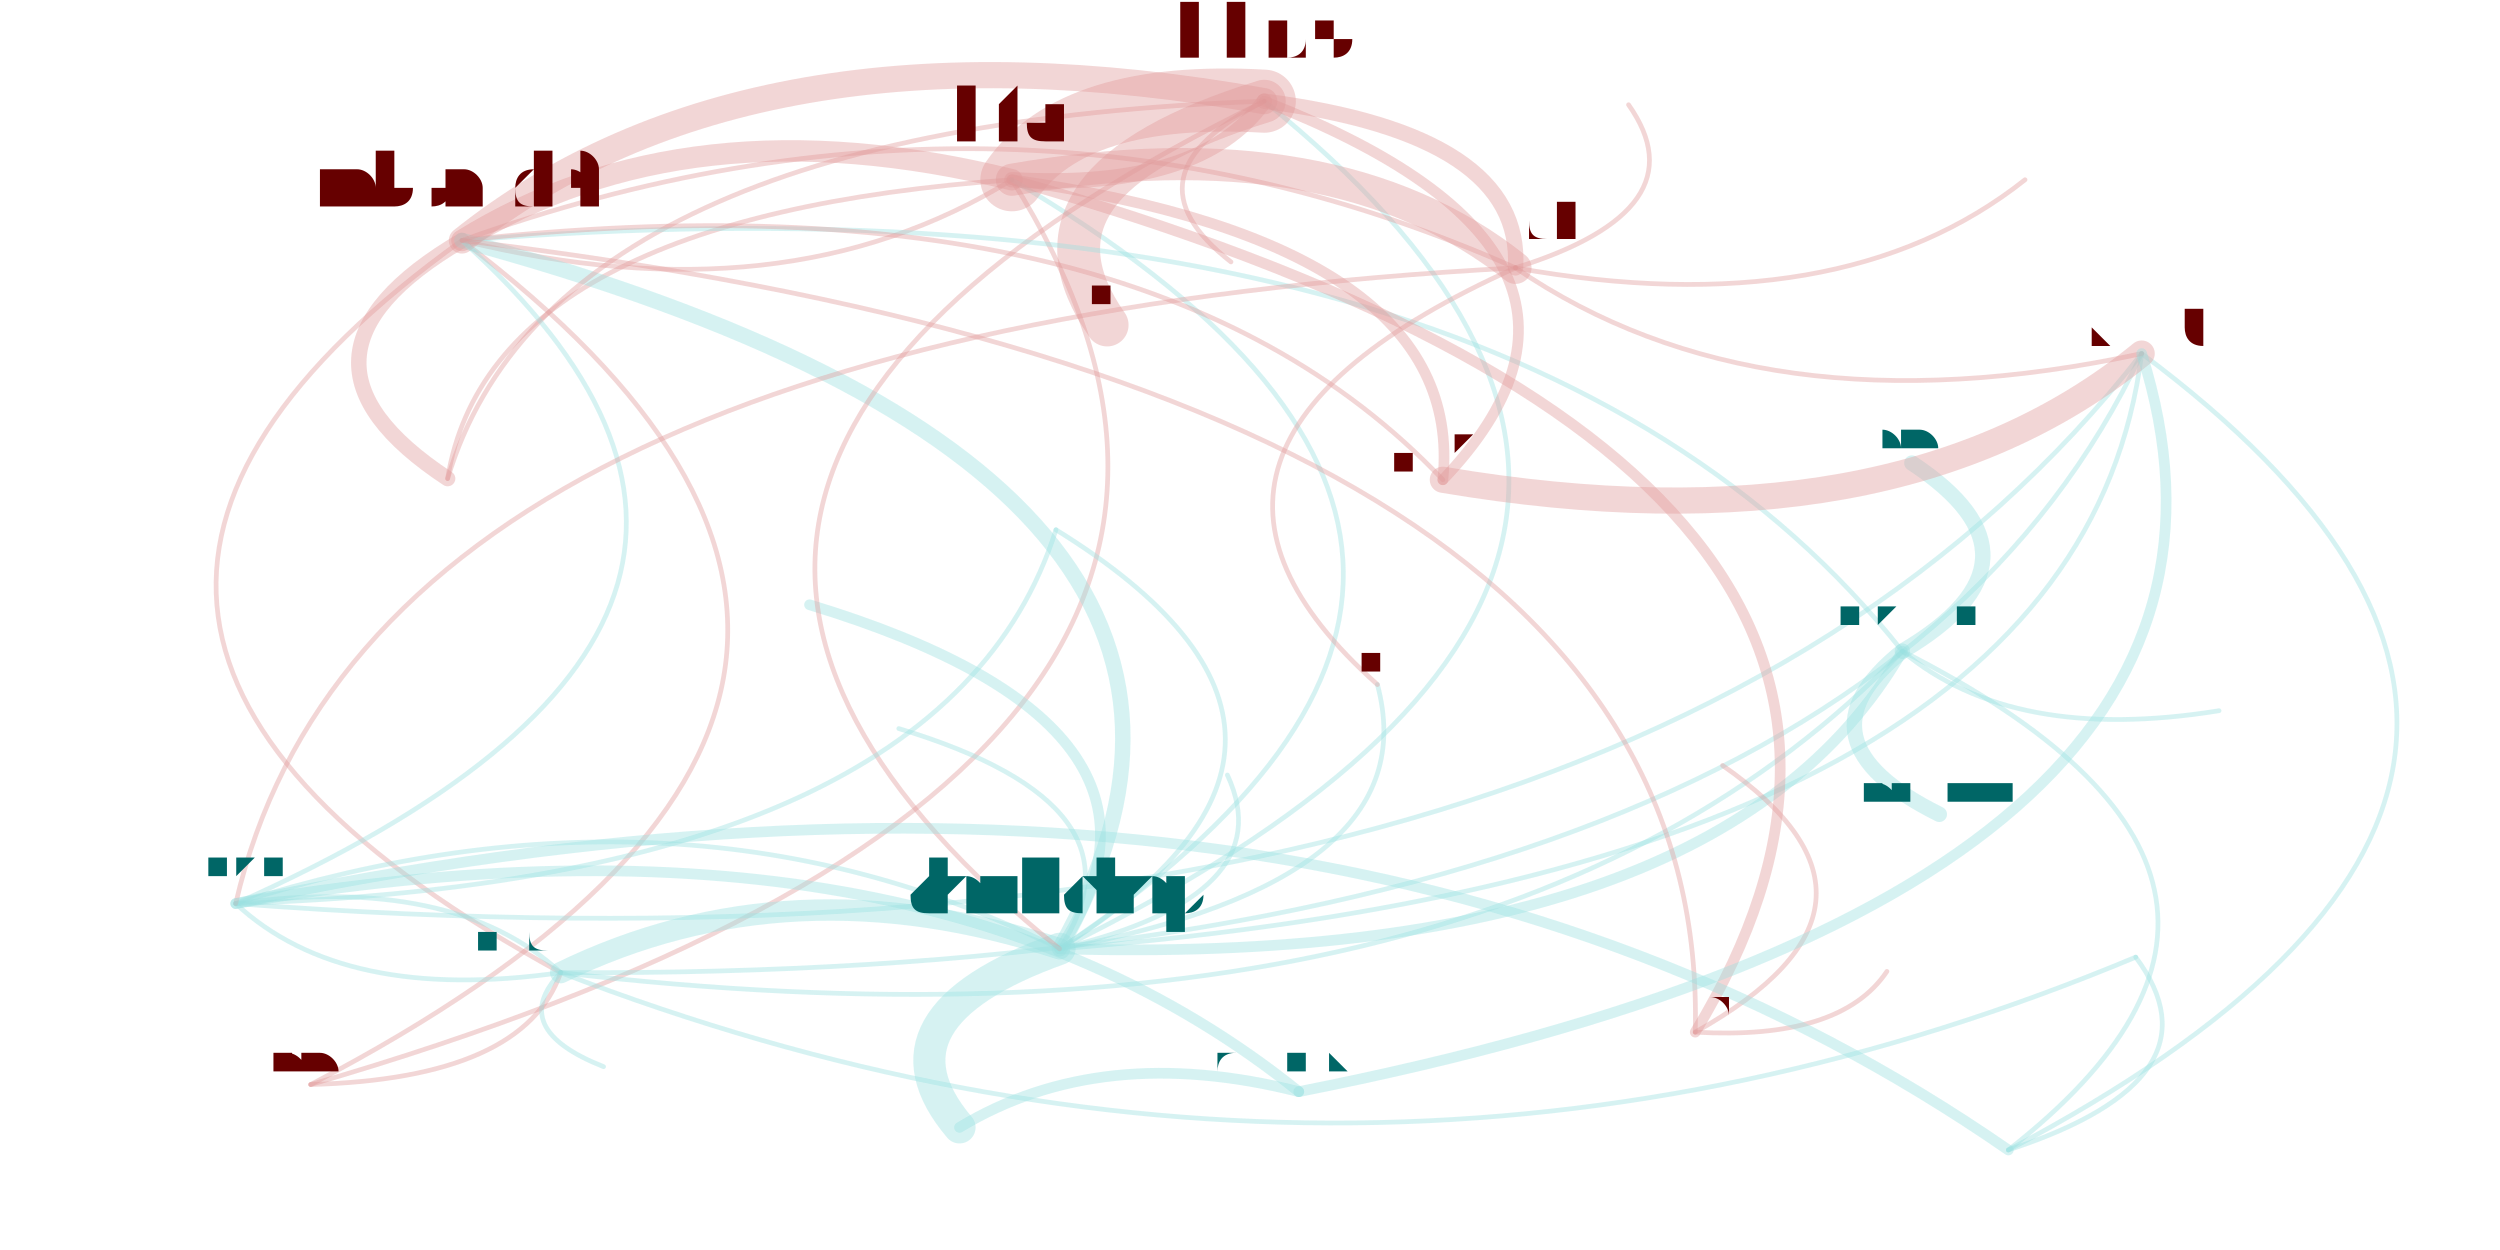
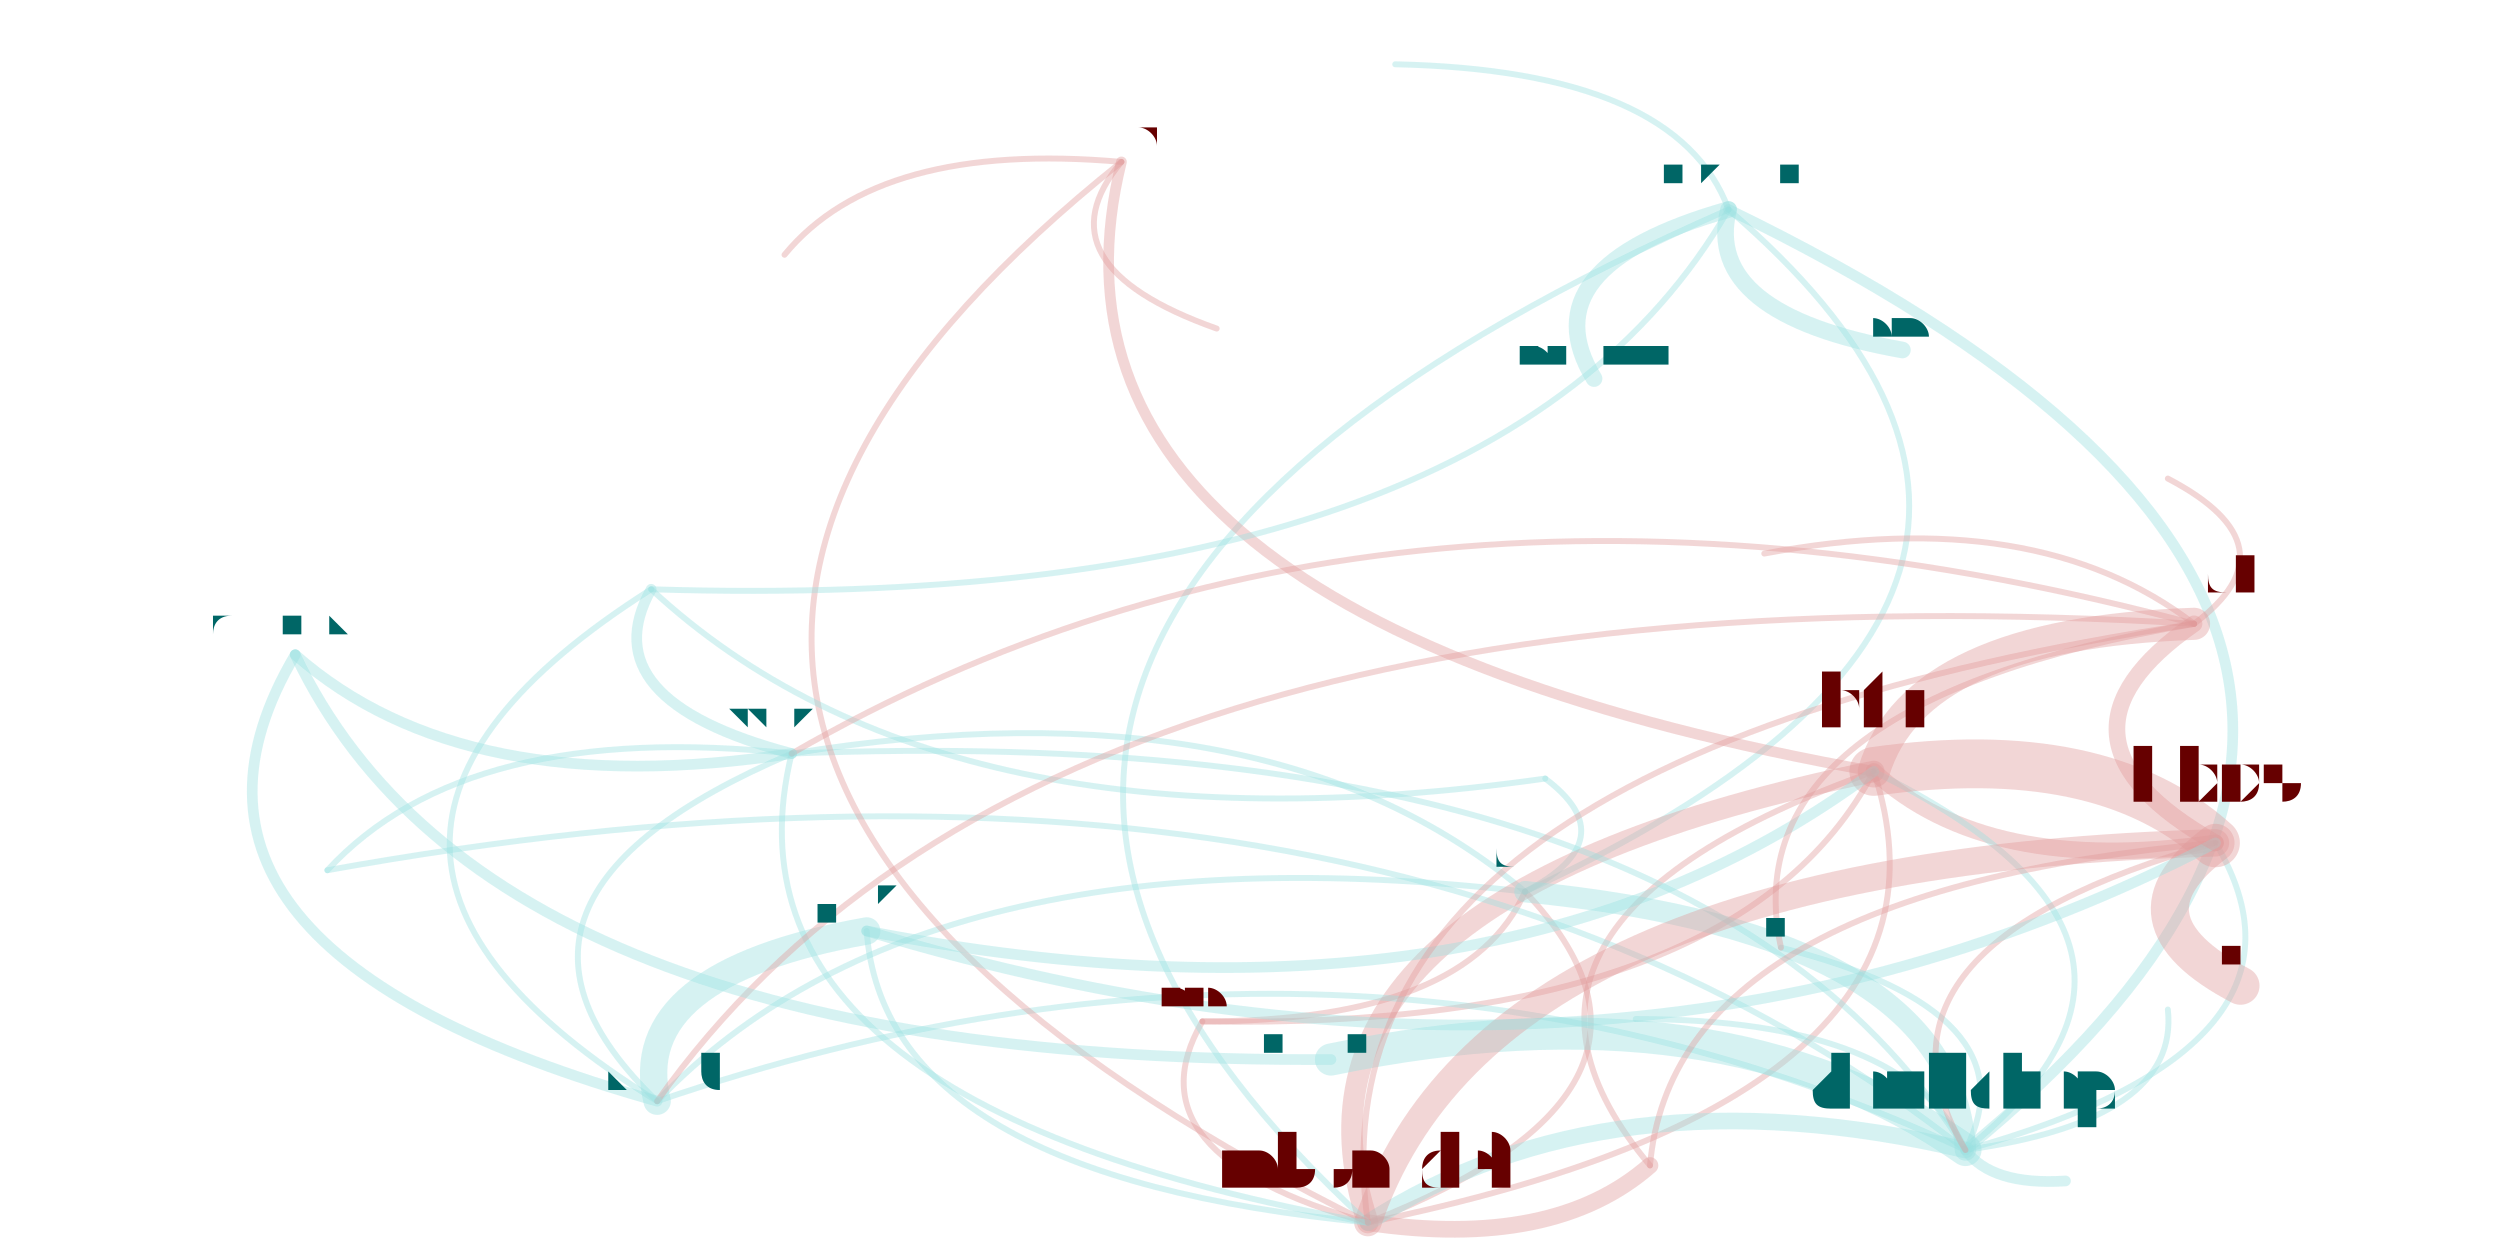
<svg xmlns="http://www.w3.org/2000/svg" width="4000" height="2000" viewBox="-0.025 -0.025 2.05 1.05">
  <style>
    path {
      fill: none;
      stroke-linecap: round;
      stroke-opacity: 0.4;
    }

    text {
      text-anchor: middle;
      alignment-baseline: hanging;
    }
  </style>
  <g opacity="0.4">
-     <path d="M0.211 0.886 Q0.841 0.557 0.338 0.177" stroke="hsl(0.0,100%,35%)" stroke-width="0.004" />
-     <path d="M0.211 0.886 Q0.390 0.881 0.421 0.792" stroke="hsl(0.0,100%,35%)" stroke-width="0.004" />
-     <path d="M0.211 0.886 Q1.113 0.624 0.800 0.126" stroke="hsl(0.0,100%,35%)" stroke-width="0.004" />
-     <path d="M0.338 0.177 Q0.171 0.275 0.326 0.377" stroke="hsl(0.0,100%,35%)" stroke-width="0.013" />
-     <path d="M0.338 0.177 Q0.609 0.244 0.800 0.126" stroke="hsl(0.0,100%,35%)" stroke-width="0.004" />
-     <path d="M0.338 0.177 Q-0.113 0.501 0.421 0.792" stroke="hsl(0.0,100%,35%)" stroke-width="0.004" />
-     <path d="M0.421 0.792 Q1.093 1.051 1.744 0.779" stroke="hsl(180.0,100%,35%)" stroke-width="0.004" />
-     <path d="M0.421 0.792 Q1.201 0.883 1.548 0.522" stroke="hsl(180.0,100%,35%)" stroke-width="0.004" />
-     <path d="M0.421 0.792 Q0.331 0.709 0.148 0.734" stroke="hsl(180.0,100%,35%)" stroke-width="0.004" />
-     <path d="M0.421 0.792 Q1.502 0.798 1.749 0.272" stroke="hsl(180.0,100%,35%)" stroke-width="0.004" />
-     <path d="M0.421 0.792 Q0.376 0.839 0.457 0.871" stroke="hsl(180.0,100%,35%)" stroke-width="0.004" />
-     <path d="M0.800 0.126 Q0.959 0.135 1.012 0.060" stroke="hsl(0.0,100%,35%)" stroke-width="0.013" />
-     <path d="M0.800 0.126 Q0.528 0.059 0.338 0.177" stroke="hsl(0.0,100%,35%)" stroke-width="0.018" />
-     <path d="M0.800 0.126 Q0.362 0.157 0.326 0.377" stroke="hsl(0.0,100%,35%)" stroke-width="0.004" />
-     <path d="M0.840 0.772 Q1.028 0.727 0.981 0.626" stroke="hsl(180.0,100%,35%)" stroke-width="0.004" />
-     <path d="M0.840 0.772 Q0.614 0.698 0.421 0.792" stroke="hsl(180.0,100%,35%)" stroke-width="0.018" />
-     <path d="M0.840 0.772 Q0.678 0.830 0.756 0.922" stroke="hsl(180.0,100%,35%)" stroke-width="0.027" />
-     <path d="M0.840 0.772 Q1.065 0.374 0.338 0.177" stroke="hsl(180.0,100%,35%)" stroke-width="0.013" />
-     <path d="M0.840 0.772 Q0.920 0.652 0.705 0.587" stroke="hsl(180.0,100%,35%)" stroke-width="0.004" />
-     <path d="M0.840 0.772 Q1.336 0.441 0.800 0.126" stroke="hsl(180.0,100%,35%)" stroke-width="0.004" />
-     <path d="M0.840 0.772 Q1.496 0.450 1.012 0.060" stroke="hsl(180.0,100%,35%)" stroke-width="0.004" />
-     <path d="M0.840 0.772 Q1.394 0.788 1.548 0.522" stroke="hsl(180.0,100%,35%)" stroke-width="0.009" />
-     <path d="M0.840 0.772 Q0.966 0.585 0.630 0.483" stroke="hsl(180.0,100%,35%)" stroke-width="0.009" />
-     <path d="M0.840 0.772 Q1.151 0.714 1.107 0.550" stroke="hsl(180.0,100%,35%)" stroke-width="0.004" />
-     <path d="M0.840 0.772 Q1.120 0.595 0.837 0.420" stroke="hsl(180.0,100%,35%)" stroke-width="0.004" />
-     <path d="M0.840 0.772 Q0.525 0.614 0.148 0.734" stroke="hsl(180.0,100%,35%)" stroke-width="0.004" />
-     <path d="M0.840 0.772 Q1.695 0.704 1.749 0.272" stroke="hsl(180.0,100%,35%)" stroke-width="0.004" />
-     <path d="M1.012 0.060 Q0.852 0.051 0.800 0.126" stroke="hsl(0.0,100%,35%)" stroke-width="0.053" />
-     <path d="M1.012 0.060 Q0.795 0.127 0.880 0.248" stroke="hsl(0.0,100%,35%)" stroke-width="0.036" />
-     <path d="M1.012 0.060 Q0.581 -0.017 0.338 0.177" stroke="hsl(0.0,100%,35%)" stroke-width="0.022" />
-     <path d="M1.012 0.060 Q0.415 0.081 0.326 0.377" stroke="hsl(0.0,100%,35%)" stroke-width="0.004" />
-     <path d="M1.012 0.060 Q0.356 0.381 0.840 0.772" stroke="hsl(0.0,100%,35%)" stroke-width="0.004" />
-     <path d="M1.012 0.060 Q0.890 0.122 0.984 0.195" stroke="hsl(0.0,100%,35%)" stroke-width="0.004" />
-     <path d="M1.548 0.522 Q1.454 0.597 1.579 0.659" stroke="hsl(180.0,100%,35%)" stroke-width="0.013" />
-     <path d="M1.548 0.522 Q1.679 0.445 1.556 0.364" stroke="hsl(180.0,100%,35%)" stroke-width="0.013" />
-     <path d="M1.548 0.522 Q1.641 0.600 1.814 0.572" stroke="hsl(180.0,100%,35%)" stroke-width="0.004" />
-     <path d="M1.548 0.522 Q1.219 0.107 0.338 0.177" stroke="hsl(180.0,100%,35%)" stroke-width="0.004" />
-     <path d="M0.148 0.734 Q1.319 0.823 1.749 0.272" stroke="hsl(180.0,100%,35%)" stroke-width="0.004" />
-     <path d="M0.148 0.734 Q0.744 0.715 0.837 0.420" stroke="hsl(180.0,100%,35%)" stroke-width="0.004" />
-     <path d="M0.148 0.734 Q0.238 0.818 0.421 0.792" stroke="hsl(180.0,100%,35%)" stroke-width="0.004" />
-     <path d="M0.148 0.734 Q0.689 0.493 0.338 0.177" stroke="hsl(180.0,100%,35%)" stroke-width="0.004" />
-     <path d="M1.374 0.842 Q1.660 0.370 0.800 0.126" stroke="hsl(0.0,100%,35%)" stroke-width="0.009" />
-     <path d="M1.374 0.842 Q1.496 0.849 1.535 0.791" stroke="hsl(0.0,100%,35%)" stroke-width="0.004" />
-     <path d="M1.374 0.842 Q1.565 0.735 1.397 0.618" stroke="hsl(0.0,100%,35%)" stroke-width="0.004" />
-     <path d="M1.374 0.842 Q1.388 0.302 0.338 0.177" stroke="hsl(0.0,100%,35%)" stroke-width="0.004" />
-     <path d="M1.637 0.941 Q1.820 0.881 1.744 0.779" stroke="hsl(180.0,100%,35%)" stroke-width="0.004" />
-     <path d="M1.637 0.941 Q1.058 0.540 0.148 0.734" stroke="hsl(180.0,100%,35%)" stroke-width="0.009" />
-     <path d="M1.637 0.941 Q1.927 0.714 1.548 0.522" stroke="hsl(180.0,100%,35%)" stroke-width="0.004" />
-     <path d="M1.637 0.941 Q2.228 0.629 1.749 0.272" stroke="hsl(180.0,100%,35%)" stroke-width="0.004" />
-     <path d="M1.162 0.378 Q1.182 0.180 0.800 0.126" stroke="hsl(0.0,100%,35%)" stroke-width="0.009" />
-     <path d="M1.162 0.378 Q1.541 0.442 1.749 0.272" stroke="hsl(0.0,100%,35%)" stroke-width="0.022" />
-     <path d="M1.162 0.378 Q1.342 0.189 1.012 0.060" stroke="hsl(0.0,100%,35%)" stroke-width="0.009" />
-     <path d="M1.162 0.378 Q0.911 0.113 0.338 0.177" stroke="hsl(0.0,100%,35%)" stroke-width="0.004" />
-     <path d="M1.223 0.200 Q1.071 0.079 0.800 0.126" stroke="hsl(0.0,100%,35%)" stroke-width="0.027" />
-     <path d="M1.223 0.200 Q1.380 0.151 1.318 0.063" stroke="hsl(0.0,100%,35%)" stroke-width="0.004" />
-     <path d="M1.223 0.200 Q1.429 0.341 1.749 0.272" stroke="hsl(0.0,100%,35%)" stroke-width="0.004" />
-     <path d="M1.223 0.200 Q1.496 0.249 1.651 0.126" stroke="hsl(0.0,100%,35%)" stroke-width="0.004" />
-     <path d="M1.223 0.200 Q1.230 0.088 1.012 0.060" stroke="hsl(0.0,100%,35%)" stroke-width="0.013" />
-     <path d="M1.223 0.200 Q0.799 0.012 0.338 0.177" stroke="hsl(0.0,100%,35%)" stroke-width="0.004" />
-     <path d="M1.223 0.200 Q0.885 0.352 1.107 0.550" stroke="hsl(0.0,100%,35%)" stroke-width="0.004" />
-     <path d="M1.223 0.200 Q0.259 0.252 0.148 0.734" stroke="hsl(0.0,100%,35%)" stroke-width="0.004" />
-     <path d="M1.041 0.892 Q0.722 0.635 0.148 0.734" stroke="hsl(180.0,100%,35%)" stroke-width="0.009" />
-     <path d="M1.041 0.892 Q1.892 0.724 1.749 0.272" stroke="hsl(180.0,100%,35%)" stroke-width="0.009" />
-     <path d="M1.041 0.892 Q0.875 0.850 0.756 0.922" stroke="hsl(180.0,100%,35%)" stroke-width="0.009" />
+     <path d="M0.960 0.833 Q0.895 0.945 1.099 1.002" stroke="hsl(0.0,100%,35%)" stroke-width="0.005" />
+     <path d="M0.960 0.833 Q1.183 0.833 1.231 0.724" stroke="hsl(0.0,100%,35%)" stroke-width="0.005" />
+     <path d="M0.960 0.833 Q1.409 0.841 1.524 0.623" stroke="hsl(0.0,100%,35%)" stroke-width="0.005" />
+     <path d="M1.099 1.002 Q1.255 1.025 1.336 0.954" stroke="hsl(0.0,100%,35%)" stroke-width="0.014" />
+     <path d="M1.099 1.002 Q1.614 0.897 1.524 0.623" stroke="hsl(0.0,100%,35%)" stroke-width="0.005" />
+     <path d="M1.099 1.002 Q1.388 0.889 1.231 0.724" stroke="hsl(0.0,100%,35%)" stroke-width="0.005" />
+     <path d="M1.231 0.724 Q1.316 0.680 1.248 0.629" stroke="hsl(180.0,100%,35%)" stroke-width="0.005" />
+     <path d="M1.231 0.724 Q1.775 0.471 1.402 0.151" stroke="hsl(180.0,100%,35%)" stroke-width="0.005" />
+     <path d="M1.231 0.724 Q1.016 0.543 0.615 0.608" stroke="hsl(180.0,100%,35%)" stroke-width="0.005" />
+     <path d="M1.231 0.724 Q0.726 0.666 0.502 0.900" stroke="hsl(180.0,100%,35%)" stroke-width="0.005" />
+     <path d="M1.524 0.623 Q1.619 0.711 1.811 0.683" stroke="hsl(0.0,100%,35%)" stroke-width="0.014" />
+     <path d="M1.524 0.623 Q1.009 0.728 1.099 1.002" stroke="hsl(0.0,100%,35%)" stroke-width="0.018" />
+     <path d="M1.524 0.623 Q1.165 0.751 1.336 0.954" stroke="hsl(0.0,100%,35%)" stroke-width="0.005" />
+     <path d="M1.601 0.941 Q1.781 0.916 1.771 0.823" stroke="hsl(180.0,100%,35%)" stroke-width="0.005" />
+     <path d="M1.601 0.941 Q1.591 0.759 1.231 0.724" stroke="hsl(180.0,100%,35%)" stroke-width="0.018" />
+     <path d="M1.601 0.941 Q1.396 0.797 1.068 0.865" stroke="hsl(180.0,100%,35%)" stroke-width="0.027" />
+     <path d="M1.601 0.941 Q1.302 0.871 1.099 1.002" stroke="hsl(180.0,100%,35%)" stroke-width="0.014" />
+     <path d="M1.601 0.941 Q1.551 0.831 1.324 0.831" stroke="hsl(180.0,100%,35%)" stroke-width="0.005" />
+     <path d="M1.601 0.941 Q1.817 0.767 1.524 0.623" stroke="hsl(180.0,100%,35%)" stroke-width="0.005" />
+     <path d="M1.601 0.941 Q1.913 0.854 1.811 0.683" stroke="hsl(180.0,100%,35%)" stroke-width="0.005" />
+     <path d="M1.601 0.941 Q2.134 0.506 1.402 0.151" stroke="hsl(180.0,100%,35%)" stroke-width="0.009" />
+     <path d="M1.601 0.941 Q1.623 0.971 1.685 0.967" stroke="hsl(180.0,100%,35%)" stroke-width="0.009" />
+     <path d="M1.601 0.941 Q1.660 0.825 1.446 0.771" stroke="hsl(180.0,100%,35%)" stroke-width="0.005" />
+     <path d="M1.601 0.941 Q1.102 0.548 0.225 0.706" stroke="hsl(180.0,100%,35%)" stroke-width="0.005" />
+     <path d="M1.601 0.941 Q1.375 0.578 0.615 0.608" stroke="hsl(180.0,100%,35%)" stroke-width="0.005" />
+     <path d="M1.601 0.941 Q1.085 0.701 0.502 0.900" stroke="hsl(180.0,100%,35%)" stroke-width="0.005" />
+     <path d="M1.811 0.683 Q1.715 0.596 1.524 0.623" stroke="hsl(0.0,100%,35%)" stroke-width="0.041" />
+     <path d="M1.811 0.683 Q1.725 0.747 1.832 0.803" stroke="hsl(0.0,100%,35%)" stroke-width="0.032" />
+     <path d="M1.811 0.683 Q1.200 0.700 1.099 1.002" stroke="hsl(0.0,100%,35%)" stroke-width="0.023" />
+     <path d="M1.811 0.683 Q1.356 0.724 1.336 0.954" stroke="hsl(0.0,100%,35%)" stroke-width="0.005" />
+     <path d="M1.811 0.683 Q1.499 0.770 1.601 0.941" stroke="hsl(0.0,100%,35%)" stroke-width="0.005" />
+     <path d="M1.402 0.151 Q1.232 0.199 1.289 0.293" stroke="hsl(180.0,100%,35%)" stroke-width="0.014" />
+     <path d="M1.402 0.151 Q1.380 0.239 1.548 0.269" stroke="hsl(180.0,100%,35%)" stroke-width="0.014" />
+     <path d="M1.402 0.151 Q1.359 0.034 1.122 0.029" stroke="hsl(180.0,100%,35%)" stroke-width="0.005" />
+     <path d="M1.402 0.151 Q0.570 0.516 1.099 1.002" stroke="hsl(180.0,100%,35%)" stroke-width="0.005" />
+     <path d="M0.615 0.608 Q0.326 0.731 0.502 0.900" stroke="hsl(180.0,100%,35%)" stroke-width="0.005" />
+     <path d="M0.615 0.608 Q0.342 0.579 0.225 0.706" stroke="hsl(180.0,100%,35%)" stroke-width="0.005" />
+     <path d="M0.615 0.608 Q0.543 0.902 1.099 1.002" stroke="hsl(180.0,100%,35%)" stroke-width="0.005" />
+     <path d="M0.892 0.111 Q0.798 0.493 1.524 0.623" stroke="hsl(0.0,100%,35%)" stroke-width="0.009" />
+     <path d="M0.892 0.111 Q0.688 0.093 0.609 0.189" stroke="hsl(0.0,100%,35%)" stroke-width="0.005" />
+     <path d="M0.892 0.111 Q0.820 0.197 0.972 0.251" stroke="hsl(0.0,100%,35%)" stroke-width="0.005" />
+     <path d="M0.892 0.111 Q0.283 0.597 1.099 1.002" stroke="hsl(0.0,100%,35%)" stroke-width="0.005" />
+     <path d="M0.497 0.470 Q0.745 0.700 1.248 0.629" stroke="hsl(180.0,100%,35%)" stroke-width="0.005" />
+     <path d="M0.497 0.470 Q0.445 0.563 0.615 0.608" stroke="hsl(180.0,100%,35%)" stroke-width="0.009" />
+     <path d="M0.497 0.470 Q1.205 0.492 1.402 0.151" stroke="hsl(180.0,100%,35%)" stroke-width="0.005" />
+     <path d="M0.497 0.470 Q0.156 0.686 0.502 0.900" stroke="hsl(180.0,100%,35%)" stroke-width="0.005" />
+     <path d="M0.678 0.757 Q1.208 0.859 1.524 0.623" stroke="hsl(180.0,100%,35%)" stroke-width="0.009" />
+     <path d="M0.678 0.757 Q0.476 0.793 0.502 0.900" stroke="hsl(180.0,100%,35%)" stroke-width="0.023" />
+     <path d="M0.678 0.757 Q1.304 0.946 1.811 0.683" stroke="hsl(180.0,100%,35%)" stroke-width="0.009" />
+     <path d="M0.678 0.757 Q0.693 0.963 1.099 1.002" stroke="hsl(180.0,100%,35%)" stroke-width="0.005" />
+     <path d="M1.793 0.499 Q1.559 0.507 1.524 0.623" stroke="hsl(0.0,100%,35%)" stroke-width="0.027" />
+     <path d="M1.793 0.499 Q1.880 0.434 1.771 0.377" stroke="hsl(0.0,100%,35%)" stroke-width="0.005" />
+     <path d="M1.793 0.499 Q0.827 0.441 0.502 0.900" stroke="hsl(0.0,100%,35%)" stroke-width="0.005" />
+     <path d="M1.793 0.499 Q1.660 0.397 1.432 0.440" stroke="hsl(0.0,100%,35%)" stroke-width="0.005" />
+     <path d="M1.793 0.499 Q1.655 0.595 1.811 0.683" stroke="hsl(0.0,100%,35%)" stroke-width="0.014" />
+     <path d="M1.793 0.499 Q1.044 0.612 1.099 1.002" stroke="hsl(0.0,100%,35%)" stroke-width="0.005" />
+     <path d="M1.793 0.499 Q1.402 0.566 1.446 0.771" stroke="hsl(0.0,100%,35%)" stroke-width="0.005" />
+     <path d="M1.793 0.499 Q1.117 0.318 0.615 0.608" stroke="hsl(0.0,100%,35%)" stroke-width="0.005" />
+     <path d="M0.198 0.525 Q0.340 0.650 0.615 0.608" stroke="hsl(180.0,100%,35%)" stroke-width="0.009" />
+     <path d="M0.198 0.525 Q0.051 0.773 0.502 0.900" stroke="hsl(180.0,100%,35%)" stroke-width="0.009" />
+     <path d="M0.198 0.525 Q0.361 0.869 1.068 0.865" stroke="hsl(180.0,100%,35%)" stroke-width="0.009" />
  </g>
-   <text x="0.211" y="0.875" font-size="0.022" fill="hsl(0.0,100%,20%)">daniel.l</text>
-   <text x="0.338" y="0.147" font-size="0.06" fill="hsl(0.0,100%,20%)">mbonadei</text>
-   <text x="0.421" y="0.771" font-size="0.043" fill="hsl(180.0,100%,20%)">jleconte</text>
-   <text x="0.800" y="0.090" font-size="0.072" fill="hsl(0.0,100%,20%)">hta</text>
-   <text x="0.840" y="0.740" font-size="0.064" fill="hsl(180.0,100%,20%)">danilchap</text>
-   <text x="0.981" y="0.619" font-size="0.013" fill="hsl(180.0,100%,20%)">terelius</text>
-   <text x="0.756" y="0.904" font-size="0.035" fill="hsl(180.0,100%,20%)">philipel</text>
-   <text x="0.705" y="0.581" font-size="0.013" fill="hsl(180.0,100%,20%)">henrika</text>
-   <text x="1.012" y="0.021" font-size="0.076" fill="hsl(0.0,100%,20%)">hbos</text>
-   <text x="1.548" y="0.500" font-size="0.043" fill="hsl(180.0,100%,20%)">jakobi</text>
-   <text x="0.630" y="0.474" font-size="0.018" fill="hsl(180.0,100%,20%)">saza</text>
-   <text x="1.107" y="0.541" font-size="0.018" fill="hsl(0.0,100%,20%)">titovartem</text>
-   <text x="0.837" y="0.411" font-size="0.018" fill="hsl(180.0,100%,20%)">asapersson</text>
-   <text x="0.148" y="0.713" font-size="0.042" fill="hsl(180.0,100%,20%)">ssilkin</text>
-   <text x="1.749" y="0.250" font-size="0.043" fill="hsl(0.0,100%,20%)">sprang</text>
-   <text x="1.374" y="0.828" font-size="0.028" fill="hsl(0.0,100%,20%)">dorhen</text>
-   <text x="1.535" y="0.785" font-size="0.013" fill="hsl(0.0,100%,20%)">guidou</text>
-   <text x="1.397" y="0.612" font-size="0.013" fill="hsl(0.0,100%,20%)">gustaf</text>
-   <text x="1.637" y="0.927" font-size="0.028" fill="hsl(180.0,100%,20%)">dwtan</text>
-   <text x="1.744" y="0.770" font-size="0.018" fill="hsl(180.0,100%,20%)">marpan</text>
-   <text x="0.880" y="0.230" font-size="0.035" fill="hsl(0.0,100%,20%)">eshr</text>
-   <text x="0.326" y="0.363" font-size="0.028" fill="hsl(0.0,100%,20%)">jansson</text>
-   <text x="0.984" y="0.188" font-size="0.013" fill="hsl(0.0,100%,20%)">peterhanspers</text>
-   <text x="1.579" y="0.648" font-size="0.022" fill="hsl(180.0,100%,20%)">henrik.lundin</text>
-   <text x="1.556" y="0.353" font-size="0.022" fill="hsl(180.0,100%,20%)">tomasl</text>
-   <text x="1.814" y="0.566" font-size="0.013" fill="hsl(180.0,100%,20%)">hlundin</text>
-   <text x="0.457" y="0.865" font-size="0.013" fill="hsl(180.0,100%,20%)">manashi</text>
-   <text x="1.162" y="0.358" font-size="0.04" fill="hsl(0.0,100%,20%)">perkj</text>
-   <text x="1.223" y="0.176" font-size="0.049" fill="hsl(0.0,100%,20%)">phancke</text>
-   <text x="1.318" y="0.057" font-size="0.013" fill="hsl(0.0,100%,20%)">kron</text>
-   <text x="1.651" y="0.120" font-size="0.013" fill="hsl(0.0,100%,20%)">ilnik</text>
-   <text x="1.041" y="0.877" font-size="0.031" fill="hsl(180.0,100%,20%)">qiujiao.wu</text>
+   <text x="0.960" y="0.821" font-size="0.022" fill="hsl(0.0,100%,20%)">daniel.l</text>
+   <text x="1.099" y="0.971" font-size="0.062" fill="hsl(0.0,100%,20%)">mbonadei</text>
+   <text x="1.231" y="0.703" font-size="0.041" fill="hsl(180.0,100%,20%)">jleconte</text>
+   <text x="1.524" y="0.588" font-size="0.071" fill="hsl(0.0,100%,20%)">hta</text>
+   <text x="1.601" y="0.909" font-size="0.066" fill="hsl(180.0,100%,20%)">danilchap</text>
+   <text x="1.771" y="0.816" font-size="0.013" fill="hsl(180.0,100%,20%)">terelius</text>
+   <text x="1.068" y="0.847" font-size="0.037" fill="hsl(180.0,100%,20%)">philipel</text>
+   <text x="1.324" y="0.825" font-size="0.013" fill="hsl(180.0,100%,20%)">henrika</text>
+   <text x="1.811" y="0.647" font-size="0.073" fill="hsl(0.0,100%,20%)">hbos</text>
+   <text x="1.402" y="0.128" font-size="0.045" fill="hsl(180.0,100%,20%)">jakobi</text>
+   <text x="1.685" y="0.957" font-size="0.018" fill="hsl(180.0,100%,20%)">saza</text>
+   <text x="1.446" y="0.761" font-size="0.018" fill="hsl(180.0,100%,20%)">titovartem</text>
+   <text x="0.225" y="0.697" font-size="0.018" fill="hsl(180.0,100%,20%)">asapersson</text>
+   <text x="0.615" y="0.588" font-size="0.041" fill="hsl(180.0,100%,20%)">ssilkin</text>
+   <text x="0.502" y="0.877" font-size="0.045" fill="hsl(180.0,100%,20%)">sprang</text>
+   <text x="0.892" y="0.096" font-size="0.029" fill="hsl(0.0,100%,20%)">dorhen</text>
+   <text x="0.609" y="0.182" font-size="0.013" fill="hsl(0.0,100%,20%)">guidou</text>
+   <text x="0.972" y="0.244" font-size="0.013" fill="hsl(0.0,100%,20%)">gustaf</text>
+   <text x="0.497" y="0.456" font-size="0.029" fill="hsl(180.0,100%,20%)">dwtan</text>
+   <text x="1.248" y="0.620" font-size="0.018" fill="hsl(180.0,100%,20%)">marpan</text>
+   <text x="1.832" y="0.786" font-size="0.034" fill="hsl(0.0,100%,20%)">eshr</text>
+   <text x="1.336" y="0.940" font-size="0.029" fill="hsl(0.0,100%,20%)">jansson</text>
+   <text x="1.289" y="0.282" font-size="0.022" fill="hsl(180.0,100%,20%)">henrik.lundin</text>
+   <text x="1.548" y="0.258" font-size="0.022" fill="hsl(180.0,100%,20%)">tomasl</text>
+   <text x="1.122" y="0.023" font-size="0.013" fill="hsl(180.0,100%,20%)">hlundin</text>
+   <text x="0.678" y="0.736" font-size="0.041" fill="hsl(180.0,100%,20%)">perkj</text>
+   <text x="1.793" y="0.474" font-size="0.05" fill="hsl(0.0,100%,20%)">phancke</text>
+   <text x="1.771" y="0.370" font-size="0.013" fill="hsl(0.0,100%,20%)">kron</text>
+   <text x="1.432" y="0.433" font-size="0.013" fill="hsl(0.0,100%,20%)">ilnik</text>
+   <text x="0.198" y="0.510" font-size="0.032" fill="hsl(180.0,100%,20%)">qiujiao.wu</text>
</svg>
